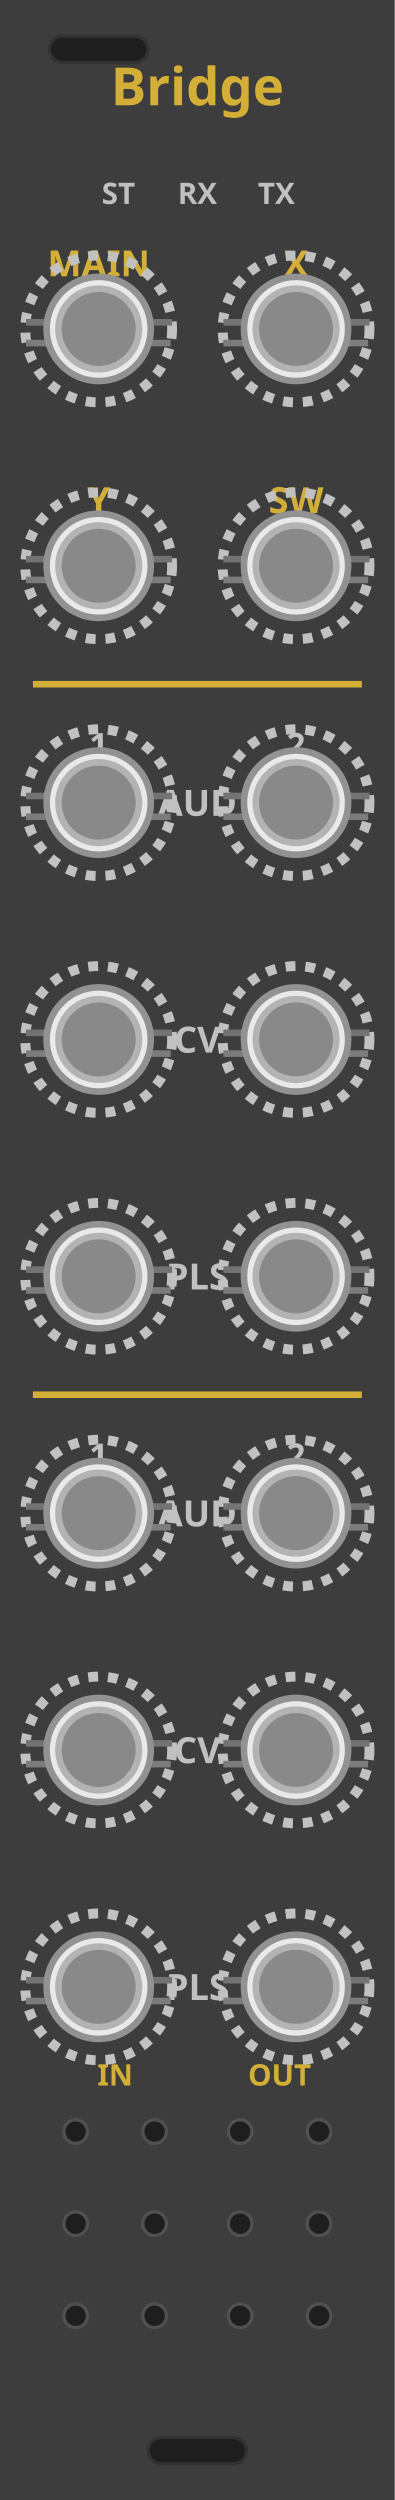
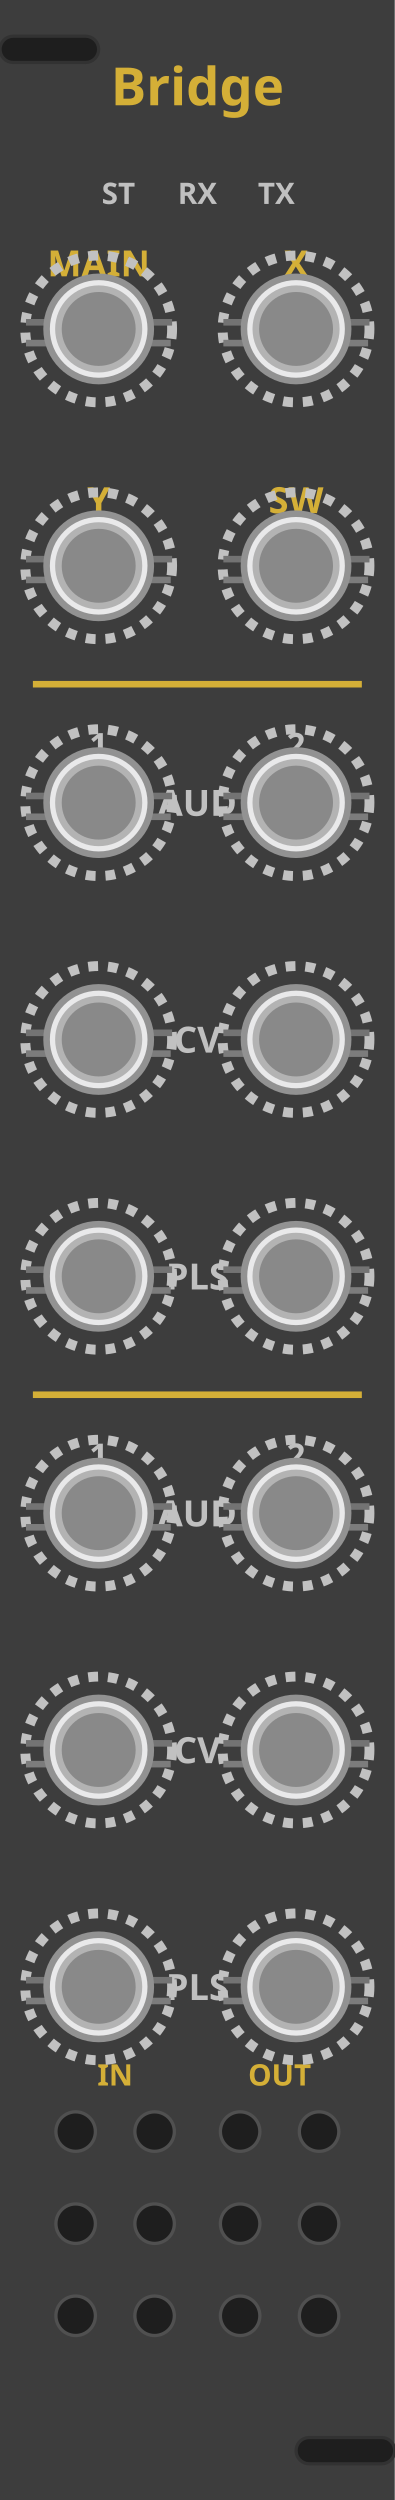
<svg xmlns="http://www.w3.org/2000/svg" width="100%" height="100%" viewBox="0 0 60 380" version="1.1" xml:space="preserve" style="fill-rule:evenodd;clip-rule:evenodd;stroke-miterlimit:10;">
  <defs>
    <g id="port-template">
      <circle cx="0" cy="0" r="11.16" style="fill:none;stroke:rgb(193,193,193);stroke-width:1.5px;stroke-dasharray:1.5,1.5;" />
      <line x1="-11.05" y1="-1.01" x2="11.16" y2="-1.01" style="stroke:rgb(115,115,115);stroke-width:1px;" />
      <line x1="-11.05" y1="2.15" x2="10.95" y2="2.15" style="stroke:rgb(124,124,124);stroke-width:1px;" />
      <circle cx="0" cy="0" r="7.92" style="fill:rgb(233,233,234);stroke:rgb(146,146,146);stroke-width:1px;" />
      <circle cx="0" cy="0" r="6.12" style="fill:rgb(137,137,137);stroke:rgb(179,179,179);stroke-width:1px;" />
    </g>
    <g id="screw-template">
      <rect x="-7.5" y="-2" width="15" height="4" rx="2" style="fill:rgb(30,30,30);stroke:rgb(50,50,50);stroke-width:0.5px;" />
    </g>
  </defs>
  <rect x="0" y="0" width="60" height="380" style="fill:rgb(61,61,61);" />
-   <use href="#screw-template" x="15" y="7.5" />
-   <use href="#screw-template" x="30" y="372.5" />
+   <use href="#screw-template" x="7.5" y="7.5" />
+   <use href="#screw-template" x="52.5" y="372.5" />
  <text x="30" y="16" font-family="sans-serif" font-size="8" font-weight="bold" fill="rgb(212,175,55)" text-anchor="middle">Bridge</text>
  <text x="18" y="31" font-family="sans-serif" font-size="4.5" font-weight="bold" fill="rgb(192,192,192)" text-anchor="middle">ST</text>
  <text x="30" y="31" font-family="sans-serif" font-size="4.5" font-weight="bold" fill="rgb(192,192,192)" text-anchor="middle">RX</text>
  <text x="42" y="31" font-family="sans-serif" font-size="4.5" font-weight="bold" fill="rgb(192,192,192)" text-anchor="middle">TX</text>
  <text x="15" y="42" font-family="sans-serif" font-size="5.5" font-weight="bold" fill="rgb(212,175,55)" text-anchor="middle">MAIN</text>
  <text x="45" y="42" font-family="sans-serif" font-size="5.5" font-weight="bold" fill="rgb(212,175,55)" text-anchor="middle">X</text>
  <text x="15" y="78" font-family="sans-serif" font-size="5.5" font-weight="bold" fill="rgb(212,175,55)" text-anchor="middle">Y</text>
  <text x="45" y="78" font-family="sans-serif" font-size="5.5" font-weight="bold" fill="rgb(212,175,55)" text-anchor="middle">SW</text>
  <line x1="5" y1="104" x2="55" y2="104" style="stroke:rgb(212,175,55);stroke-width:1px;" />
  <text x="15" y="115" font-family="sans-serif" font-size="5" font-weight="bold" fill="rgb(192,192,192)" text-anchor="middle">1</text>
  <text x="45" y="115" font-family="sans-serif" font-size="5" font-weight="bold" fill="rgb(192,192,192)" text-anchor="middle">2</text>
  <text x="30" y="124" font-family="sans-serif" font-size="5.5" font-weight="bold" fill="rgb(192,192,192)" text-anchor="middle">AUD</text>
  <text x="30" y="160" font-family="sans-serif" font-size="5.5" font-weight="bold" fill="rgb(192,192,192)" text-anchor="middle">CV</text>
  <text x="30" y="196" font-family="sans-serif" font-size="5.5" font-weight="bold" fill="rgb(192,192,192)" text-anchor="middle">PLS</text>
  <line x1="5" y1="212" x2="55" y2="212" style="stroke:rgb(212,175,55);stroke-width:1px;" />
  <text x="15" y="223" font-family="sans-serif" font-size="5" font-weight="bold" fill="rgb(192,192,192)" text-anchor="middle">1</text>
  <text x="45" y="223" font-family="sans-serif" font-size="5" font-weight="bold" fill="rgb(192,192,192)" text-anchor="middle">2</text>
  <text x="30" y="232" font-family="sans-serif" font-size="5.5" font-weight="bold" fill="rgb(192,192,192)" text-anchor="middle">AUD</text>
  <text x="30" y="268" font-family="sans-serif" font-size="5.5" font-weight="bold" fill="rgb(192,192,192)" text-anchor="middle">CV</text>
  <text x="30" y="304" font-family="sans-serif" font-size="5.5" font-weight="bold" fill="rgb(192,192,192)" text-anchor="middle">PLS</text>
  <text x="17.5" y="317" font-family="sans-serif" font-size="4.5" font-weight="bold" fill="rgb(212,175,55)" text-anchor="middle">IN</text>
  <text x="42.5" y="317" font-family="sans-serif" font-size="4.5" font-weight="bold" fill="rgb(212,175,55)" text-anchor="middle">OUT</text>
-   <circle cx="11.5" cy="324" r="1.8" style="fill:rgb(30,30,30);stroke:rgb(80,80,80);stroke-width:0.5px;" />
-   <circle cx="23.5" cy="324" r="1.8" style="fill:rgb(30,30,30);stroke:rgb(80,80,80);stroke-width:0.5px;" />
-   <circle cx="11.5" cy="338" r="1.8" style="fill:rgb(30,30,30);stroke:rgb(80,80,80);stroke-width:0.5px;" />
-   <circle cx="23.5" cy="338" r="1.8" style="fill:rgb(30,30,30);stroke:rgb(80,80,80);stroke-width:0.5px;" />
-   <circle cx="11.5" cy="352" r="1.8" style="fill:rgb(30,30,30);stroke:rgb(80,80,80);stroke-width:0.5px;" />
-   <circle cx="23.5" cy="352" r="1.8" style="fill:rgb(30,30,30);stroke:rgb(80,80,80);stroke-width:0.5px;" />
-   <circle cx="36.5" cy="324" r="1.8" style="fill:rgb(30,30,30);stroke:rgb(80,80,80);stroke-width:0.5px;" />
-   <circle cx="48.5" cy="324" r="1.8" style="fill:rgb(30,30,30);stroke:rgb(80,80,80);stroke-width:0.5px;" />
-   <circle cx="36.5" cy="338" r="1.8" style="fill:rgb(30,30,30);stroke:rgb(80,80,80);stroke-width:0.5px;" />
-   <circle cx="48.5" cy="338" r="1.8" style="fill:rgb(30,30,30);stroke:rgb(80,80,80);stroke-width:0.5px;" />
-   <circle cx="36.5" cy="352" r="1.8" style="fill:rgb(30,30,30);stroke:rgb(80,80,80);stroke-width:0.5px;" />
-   <circle cx="48.5" cy="352" r="1.8" style="fill:rgb(30,30,30);stroke:rgb(80,80,80);stroke-width:0.5px;" />
+   <circle cx="11.5" cy="324" r="3.0" style="fill:rgb(30,30,30);stroke:rgb(80,80,80);stroke-width:0.5px;" />
+   <circle cx="23.5" cy="324" r="3.0" style="fill:rgb(30,30,30);stroke:rgb(80,80,80);stroke-width:0.5px;" />
+   <circle cx="11.5" cy="338" r="3.0" style="fill:rgb(30,30,30);stroke:rgb(80,80,80);stroke-width:0.5px;" />
+   <circle cx="23.5" cy="338" r="3.0" style="fill:rgb(30,30,30);stroke:rgb(80,80,80);stroke-width:0.5px;" />
+   <circle cx="11.5" cy="352" r="3.0" style="fill:rgb(30,30,30);stroke:rgb(80,80,80);stroke-width:0.5px;" />
+   <circle cx="23.5" cy="352" r="3.0" style="fill:rgb(30,30,30);stroke:rgb(80,80,80);stroke-width:0.5px;" />
+   <circle cx="36.5" cy="324" r="3.0" style="fill:rgb(30,30,30);stroke:rgb(80,80,80);stroke-width:0.5px;" />
+   <circle cx="48.5" cy="324" r="3.0" style="fill:rgb(30,30,30);stroke:rgb(80,80,80);stroke-width:0.5px;" />
+   <circle cx="36.5" cy="338" r="3.0" style="fill:rgb(30,30,30);stroke:rgb(80,80,80);stroke-width:0.5px;" />
+   <circle cx="48.5" cy="338" r="3.0" style="fill:rgb(30,30,30);stroke:rgb(80,80,80);stroke-width:0.5px;" />
+   <circle cx="36.5" cy="352" r="3.0" style="fill:rgb(30,30,30);stroke:rgb(80,80,80);stroke-width:0.5px;" />
+   <circle cx="48.5" cy="352" r="3.0" style="fill:rgb(30,30,30);stroke:rgb(80,80,80);stroke-width:0.5px;" />
  <use href="#port-template" x="15" y="50" />
  <use href="#port-template" x="45" y="50" />
  <use href="#port-template" x="15" y="86" />
  <use href="#port-template" x="45" y="86" />
  <use href="#port-template" x="15" y="122" />
  <use href="#port-template" x="45" y="122" />
  <use href="#port-template" x="15" y="158" />
  <use href="#port-template" x="45" y="158" />
  <use href="#port-template" x="15" y="194" />
  <use href="#port-template" x="45" y="194" />
  <use href="#port-template" x="15" y="230" />
  <use href="#port-template" x="45" y="230" />
  <use href="#port-template" x="15" y="266" />
  <use href="#port-template" x="45" y="266" />
  <use href="#port-template" x="15" y="302" />
  <use href="#port-template" x="45" y="302" />
</svg>
